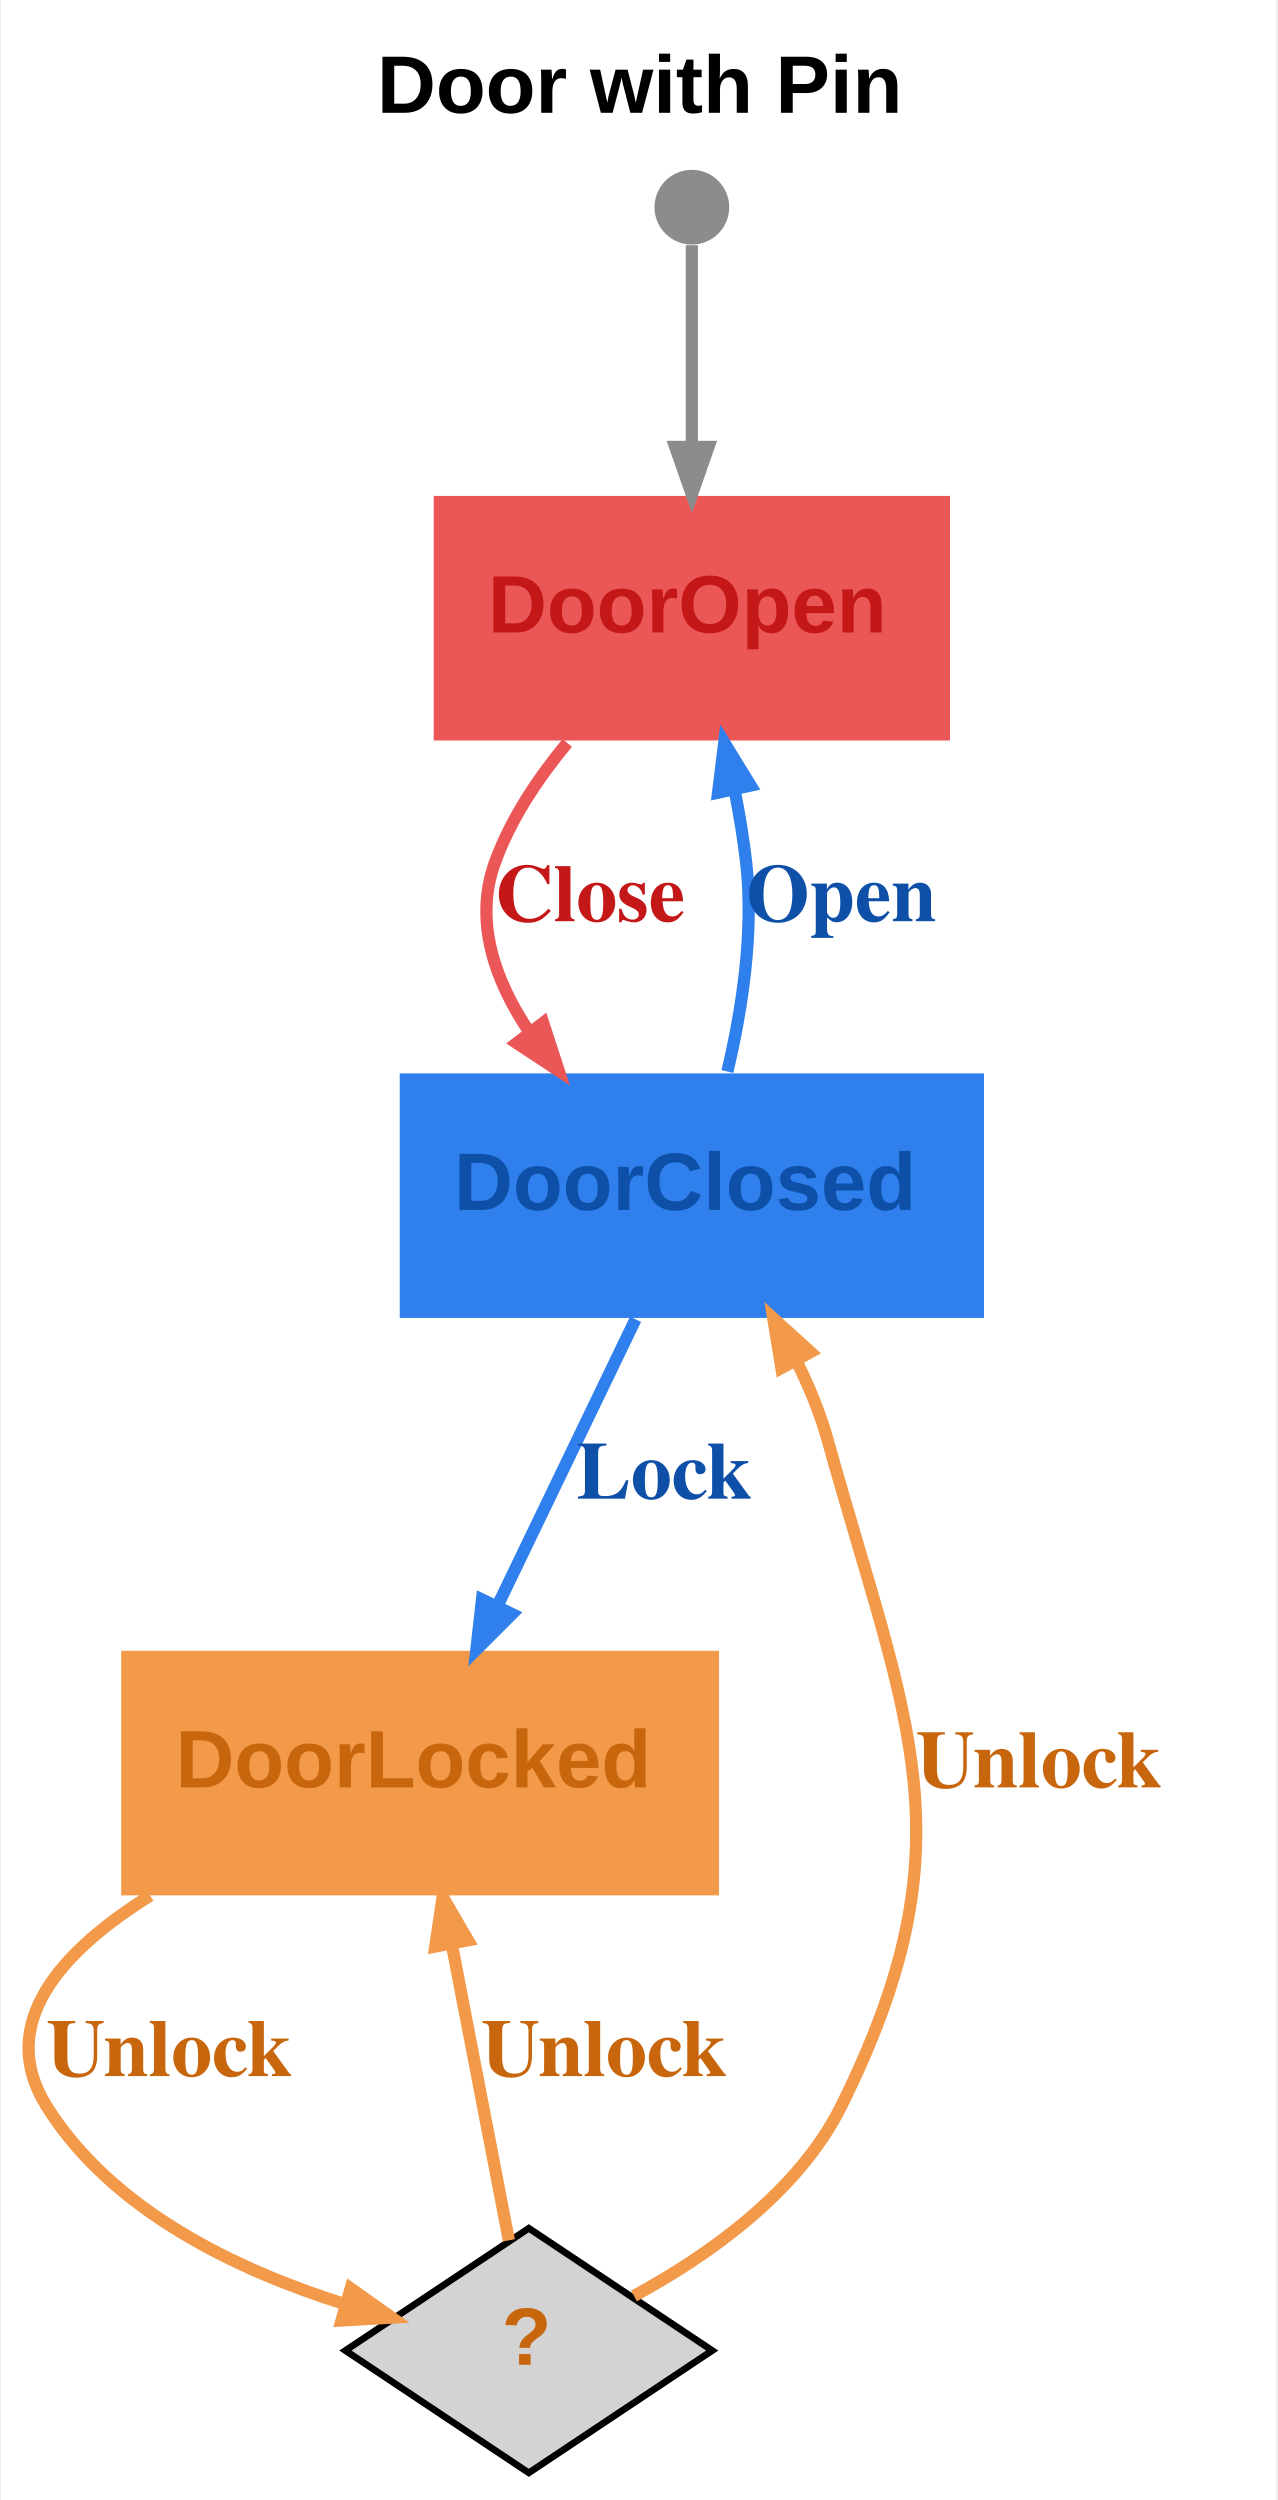
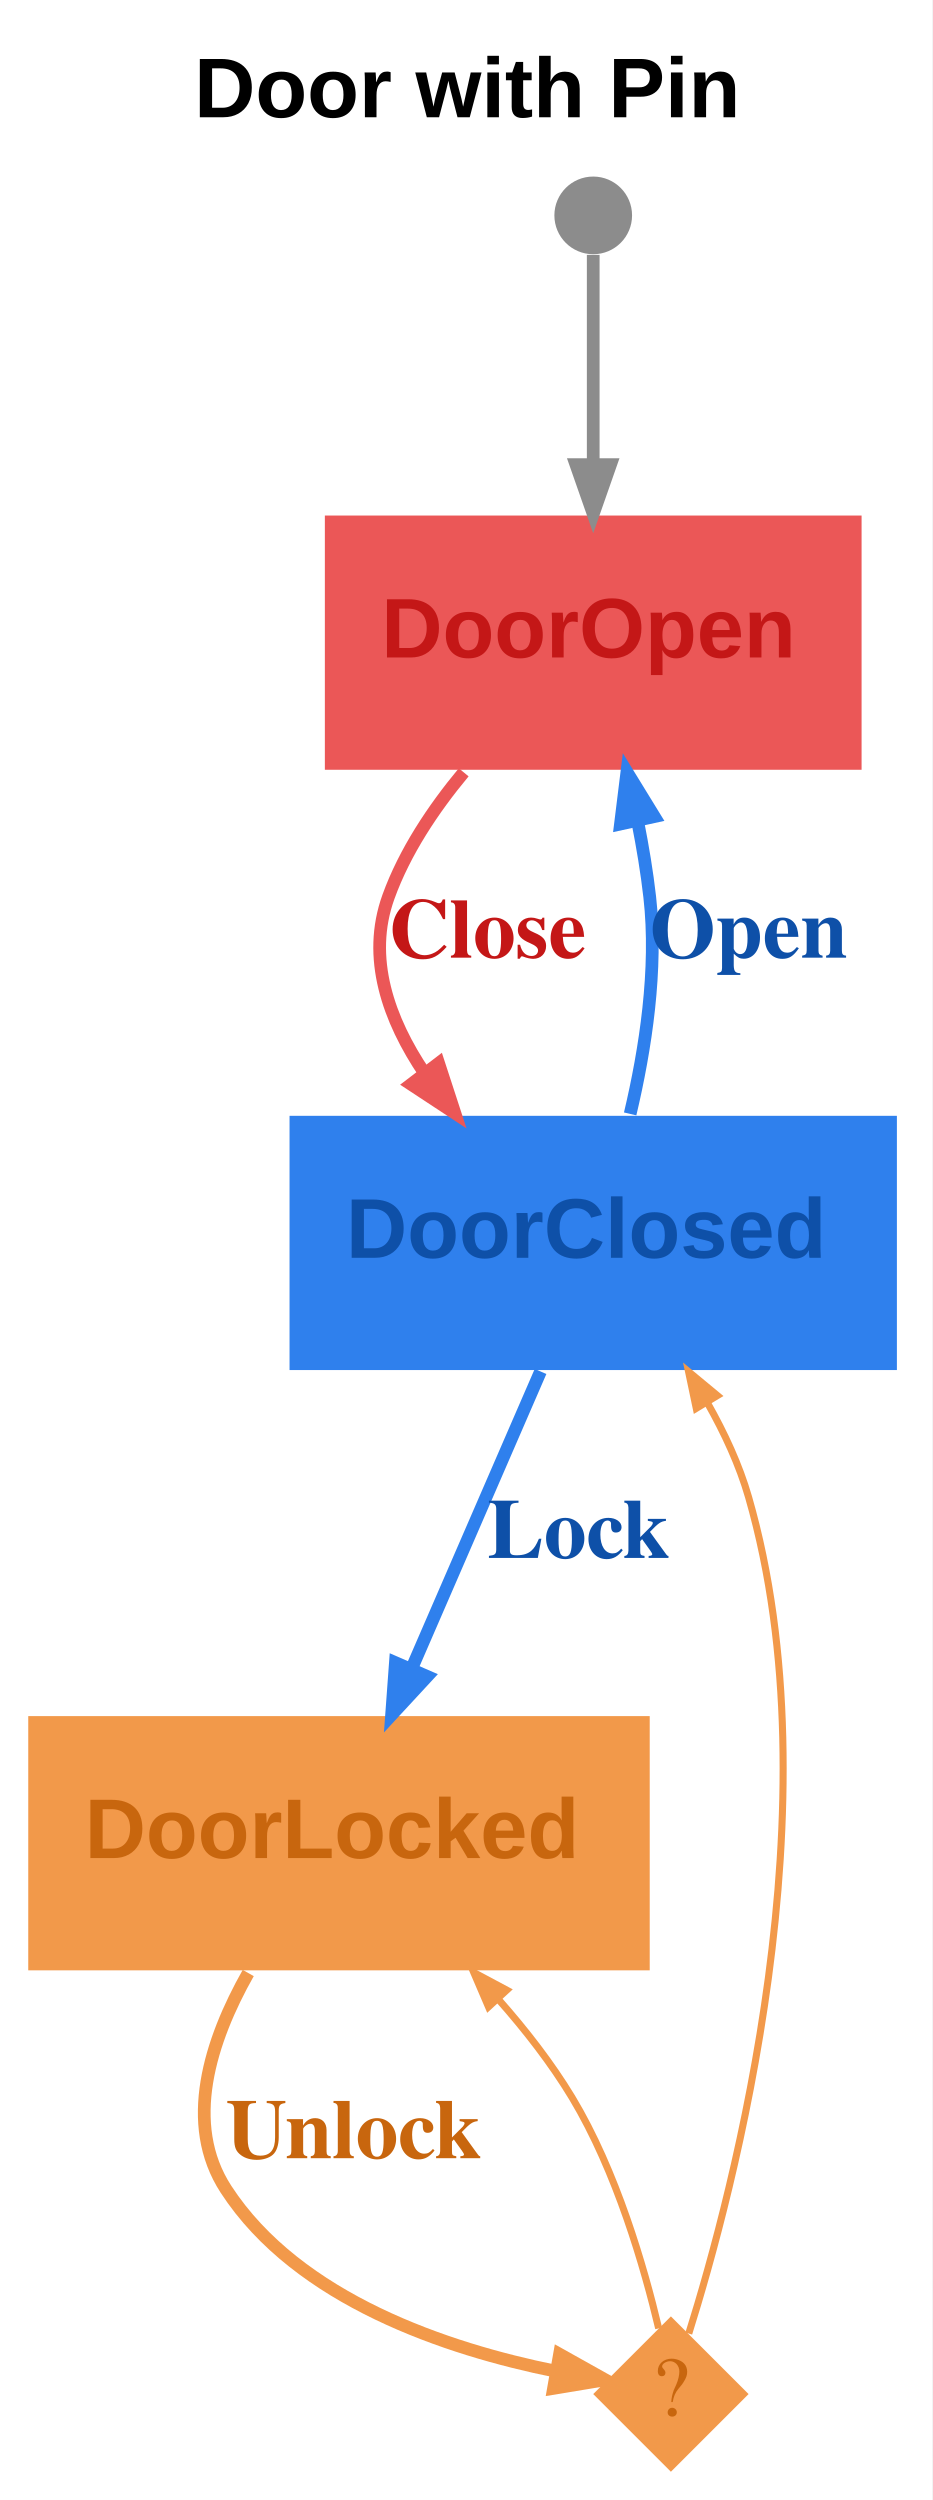
- <svg xmlns="http://www.w3.org/2000/svg" width="188pt" height="368pt" viewBox="0.00 0.00 187.68 368.00">
-   <g id="graph0" class="graph" transform="scale(1 1) rotate(0) translate(4 364)">
-     <polygon fill="white" stroke="transparent" points="-4,4 -4,-364 183.68,-364 183.68,4 -4,4" />
-     <text text-anchor="start" x="51.34" y="-347.4" font-family="Arial" font-weight="bold" font-size="12.00">Door with Pin</text>
+ <svg xmlns="http://www.w3.org/2000/svg" width="132pt" height="354pt" viewBox="0.00 0.00 132.00 354.00">
+   <g id="graph0" class="graph" transform="scale(1 1) rotate(0) translate(4 350)">
+     <polygon fill="white" stroke="transparent" points="-4,4 -4,-350 128,-350 128,4 -4,4" />
+     <text text-anchor="start" x="23.5" y="-333.4" font-family="Arial" font-weight="bold" font-size="12.00">Door with Pin</text>
    <g id="node1" class="node">
-       <polygon fill="#eb5757" stroke="black" stroke-width="0" points="135.68,-291 59.68,-291 59.68,-255 135.68,-255 135.68,-291" />
-       <text text-anchor="start" x="67.68" y="-270.9" font-family="Arial" font-weight="bold" font-size="12.00" fill="#c41717">DoorOpen</text>
+       <polygon fill="#eb5757" stroke="black" stroke-width="0" points="118,-277 42,-277 42,-241 118,-241 118,-277" />
+       <text text-anchor="start" x="50" y="-256.9" font-family="Arial" font-weight="bold" font-size="12.00" fill="#c41717">DoorOpen</text>
    </g>
    <g id="node3" class="node">
-       <polygon fill="#2f80ed" stroke="black" stroke-width="0" points="140.68,-206 54.68,-206 54.68,-170 140.68,-170 140.68,-206" />
-       <text text-anchor="start" x="62.68" y="-185.9" font-family="Arial" font-weight="bold" font-size="12.00" fill="#0e50a8">DoorClosed</text>
+       <polygon fill="#2f80ed" stroke="black" stroke-width="0" points="123,-192 37,-192 37,-156 123,-156 123,-192" />
+       <text text-anchor="start" x="45" y="-171.9" font-family="Arial" font-weight="bold" font-size="12.00" fill="#0e50a8">DoorClosed</text>
    </g>
    <g id="edge2" class="edge">
-       <path fill="none" stroke="#eb5757" stroke-width="1.8" d="M79.34,-254.64C75.01,-249.43 70.98,-243.38 68.68,-237 65.58,-228.39 68.66,-219.63 73.82,-211.99" />
-       <polygon fill="#eb5757" stroke="#eb5757" stroke-width="1.8" points="75.79,-213.44 78.09,-206.38 71.9,-210.46 75.79,-213.44" />
-       <text text-anchor="start" x="68.68" y="-228.4" font-family="Times,serif" font-weight="bold" font-size="12.00" fill="#c41717">Close</text>
+       <path fill="none" stroke="#eb5757" stroke-width="1.8" d="M61.66,-240.64C57.33,-235.43 53.3,-229.38 51,-223 47.9,-214.39 50.98,-205.63 56.14,-197.99" />
+       <polygon fill="#eb5757" stroke="#eb5757" stroke-width="1.8" points="58.11,-199.44 60.41,-192.38 54.21,-196.46 58.11,-199.44" />
+       <text text-anchor="start" x="51" y="-214.4" font-family="Times,serif" font-weight="bold" font-size="12.00" fill="#c41717">Close</text>
    </g>
    <g id="node2" class="node">
-       <ellipse fill="#8c8c8c" stroke="black" stroke-width="0" cx="97.68" cy="-333.5" rx="5.5" ry="5.5" />
+       <ellipse fill="#8c8c8c" stroke="black" stroke-width="0" cx="80" cy="-319.5" rx="5.5" ry="5.5" />
    </g>
    <g id="edge1" class="edge">
-       <path fill="none" stroke="#8c8c8c" stroke-width="1.8" d="M97.68,-327.91C97.68,-321.5 97.68,-309.41 97.68,-298.3" />
-       <polygon fill="#8c8c8c" stroke="#8c8c8c" stroke-width="1.8" points="100.13,-298.21 97.68,-291.21 95.23,-298.21 100.13,-298.21" />
+       <path fill="none" stroke="#8c8c8c" stroke-width="1.8" d="M80,-313.91C80,-307.5 80,-295.41 80,-284.3" />
+       <polygon fill="#8c8c8c" stroke="#8c8c8c" stroke-width="1.8" points="82.45,-284.21 80,-277.21 77.55,-284.21 82.45,-284.21" />
    </g>
    <g id="edge4" class="edge">
-       <path fill="none" stroke="#2f80ed" stroke-width="1.8" d="M102.91,-206.27C105.07,-215.38 106.84,-226.76 105.68,-237 105.29,-240.46 104.69,-244.07 103.99,-247.61" />
-       <polygon fill="#2f80ed" stroke="#2f80ed" stroke-width="1.8" points="101.54,-247.32 102.45,-254.69 106.33,-248.37 101.54,-247.32" />
-       <text text-anchor="start" x="105.68" y="-228.4" font-family="Times,serif" font-weight="bold" font-size="12.00" fill="#0e50a8">Open</text>
+       <path fill="none" stroke="#2f80ed" stroke-width="1.8" d="M85.23,-192.27C87.39,-201.38 89.16,-212.76 88,-223 87.61,-226.46 87.01,-230.07 86.31,-233.61" />
+       <polygon fill="#2f80ed" stroke="#2f80ed" stroke-width="1.8" points="83.86,-233.32 84.77,-240.69 88.65,-234.37 83.86,-233.32" />
+       <text text-anchor="start" x="88" y="-214.4" font-family="Times,serif" font-weight="bold" font-size="12.00" fill="#0e50a8">Open</text>
    </g>
    <g id="node4" class="node">
-       <polygon fill="#f2994a" stroke="black" stroke-width="0" points="101.68,-121 13.68,-121 13.68,-85 101.68,-85 101.68,-121" />
-       <text text-anchor="start" x="21.68" y="-100.9" font-family="Arial" font-weight="bold" font-size="12.00" fill="#c8660e">DoorLocked</text>
+       <polygon fill="#f2994a" stroke="black" stroke-width="0" points="88,-107 0,-107 0,-71 88,-71 88,-107" />
+       <text text-anchor="start" x="8" y="-86.9" font-family="Arial" font-weight="bold" font-size="12.00" fill="#c8660e">DoorLocked</text>
    </g>
    <g id="edge3" class="edge">
-       <path fill="none" stroke="#2f80ed" stroke-width="1.8" d="M89.39,-169.8C83.49,-157.56 75.49,-140.96 69.01,-127.5" />
-       <polygon fill="#2f80ed" stroke="#2f80ed" stroke-width="1.8" points="71.2,-126.42 65.96,-121.18 66.79,-128.55 71.2,-126.42" />
-       <text text-anchor="start" x="80.68" y="-143.4" font-family="Times,serif" font-weight="bold" font-size="12.00" fill="#0e50a8">Lock</text>
+       <path fill="none" stroke="#2f80ed" stroke-width="1.8" d="M72.54,-155.8C67.28,-143.67 60.16,-127.26 54.35,-113.87" />
+       <polygon fill="#2f80ed" stroke="#2f80ed" stroke-width="1.8" points="56.48,-112.62 51.45,-107.18 51.99,-114.57 56.48,-112.62" />
+       <text text-anchor="start" x="65" y="-129.4" font-family="Times,serif" font-weight="bold" font-size="12.00" fill="#0e50a8">Lock</text>
    </g>
    <g id="node5" class="node">
-       <polygon fill="lightgrey" stroke="black" points="73.68,-36 46.68,-18 73.68,0 100.68,-18 73.68,-36" />
-       <text text-anchor="start" x="69.68" y="-15.9" font-family="Arial" font-weight="bold" font-size="12.00" fill="#c8660e">?</text>
+       <polygon fill="#f2994a" stroke="black" stroke-width="0" points="91,-22 80,-11 91,0 102,-11 91,-22" />
+       <text text-anchor="middle" x="91" y="-7.9" font-family="Times,serif" font-size="12.00" fill="#c8660e">?</text>
    </g>
    <g id="edge5" class="edge">
-       <path fill="none" stroke="#f2994a" stroke-width="1.8" d="M17.94,-84.96C4.77,-76.75 -4.82,-66.05 2.68,-54 12.25,-38.62 30.79,-29.8 46.52,-24.86" />
-       <polygon fill="#f2994a" stroke="#f2994a" stroke-width="1.8" points="47.46,-27.14 53.51,-22.85 46.11,-22.43 47.46,-27.14" />
-       <text text-anchor="start" x="2.68" y="-58.4" font-family="Times,serif" font-weight="bold" font-size="12.00" fill="#c8660e">Unlock</text>
+       <path fill="none" stroke="#f2994a" stroke-width="1.8" d="M31.15,-70.62C25.75,-61.05 21.97,-49.28 28,-40 38.22,-24.27 59.53,-17.31 74.53,-14.27" />
+       <polygon fill="#f2994a" stroke="#f2994a" stroke-width="1.8" points="75.23,-16.64 81.7,-13.02 74.38,-11.81 75.23,-16.64" />
+       <text text-anchor="start" x="28" y="-44.4" font-family="Times,serif" font-weight="bold" font-size="12.00" fill="#c8660e">Unlock</text>
    </g>
    <g id="edge6" class="edge">
-       <path fill="none" stroke="#f2994a" stroke-width="1.8" d="M89.16,-26.04C99.89,-31.86 113.35,-41.23 119.68,-54 139.03,-93.03 129.36,-110.03 117.68,-152 116.57,-155.97 114.92,-159.97 113.02,-163.78" />
-       <polygon fill="#f2994a" stroke="#f2994a" stroke-width="1.8" points="110.86,-162.63 109.66,-169.95 115.16,-164.97 110.86,-162.63" />
-       <text text-anchor="start" x="130.68" y="-100.9" font-family="Times,serif" font-weight="bold" font-size="12.00" fill="#c8660e">Unlock</text>
+       <path fill="none" stroke="#f2994a" d="M93.53,-19.57C99.77,-39.43 114.53,-94.53 102,-138 100.69,-142.56 98.58,-147.1 96.19,-151.32" />
+       <polygon fill="#f2994a" stroke="#f2994a" points="94.59,-150.58 93.5,-155.77 97.58,-152.39 94.59,-150.58" />
    </g>
    <g id="edge7" class="edge">
-       <path fill="none" stroke="#f2994a" stroke-width="1.8" d="M70.75,-34.22C68.4,-46.4 65.06,-63.7 62.35,-77.78" />
-       <polygon fill="#f2994a" stroke="#f2994a" stroke-width="1.8" points="59.91,-77.47 61,-84.8 64.73,-78.39 59.91,-77.47" />
-       <text text-anchor="start" x="66.68" y="-58.4" font-family="Times,serif" font-weight="bold" font-size="12.00" fill="#c8660e">Unlock</text>
+       <path fill="none" stroke="#f2994a" d="M89.27,-20.3C87.23,-28.92 83.29,-42.56 77,-53 74.09,-57.82 70.43,-62.53 66.61,-66.85" />
+       <polygon fill="#f2994a" stroke="#f2994a" points="65.17,-65.83 63.08,-70.7 67.75,-68.2 65.17,-65.83" />
    </g>
  </g>
</svg>
